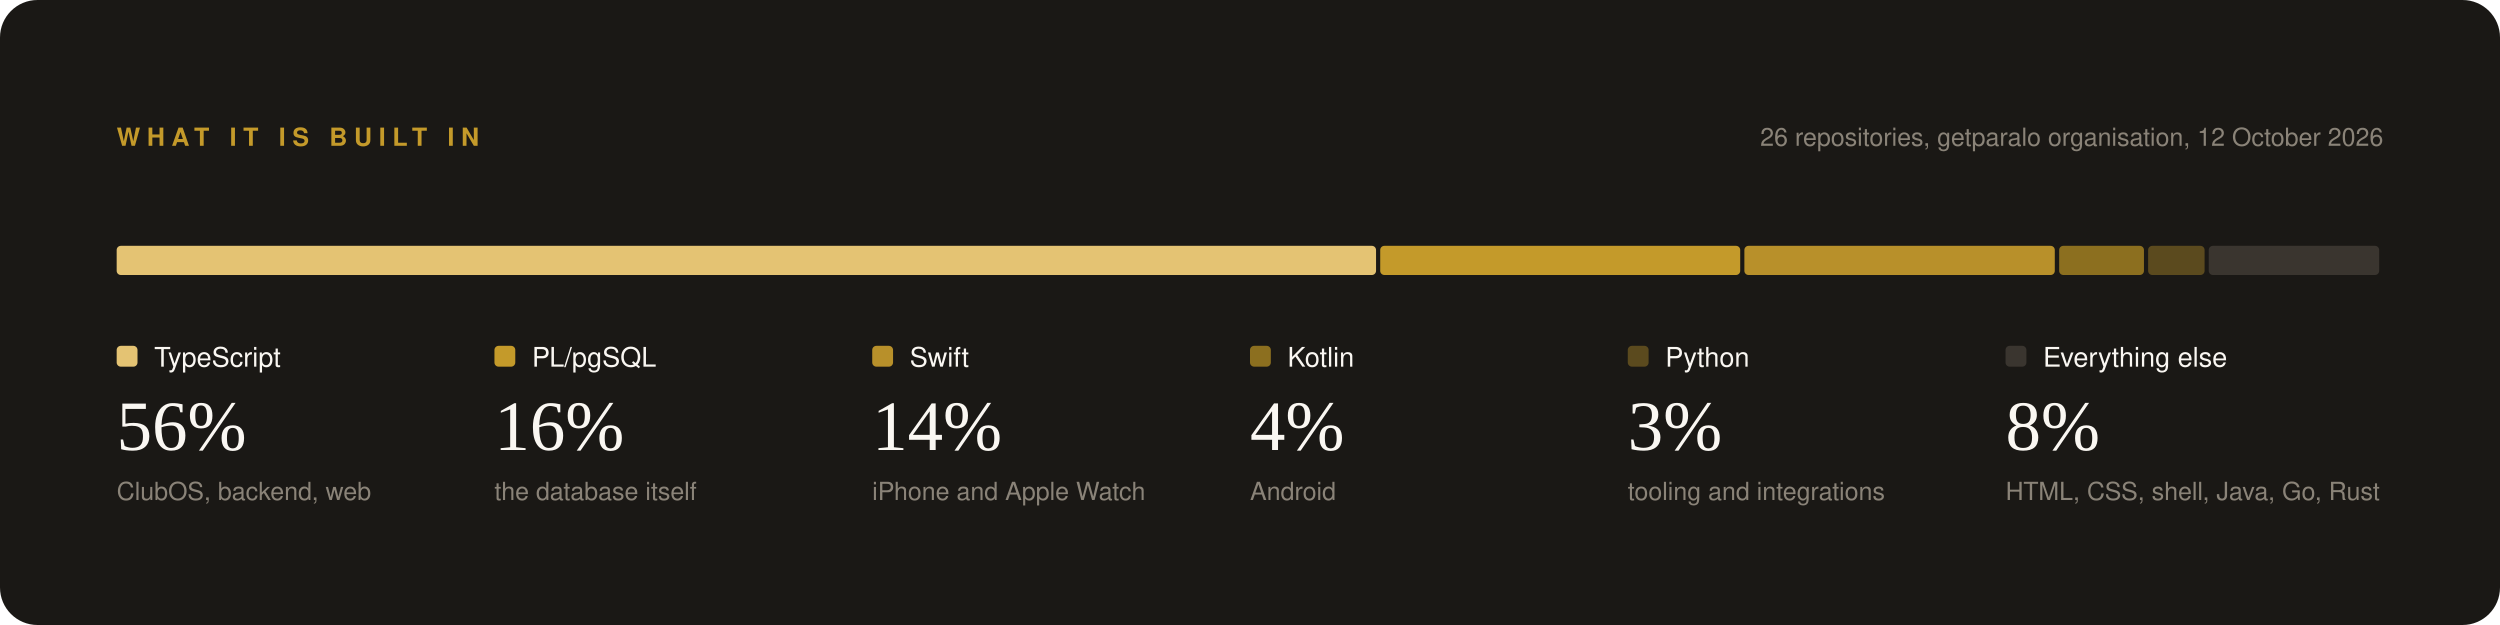
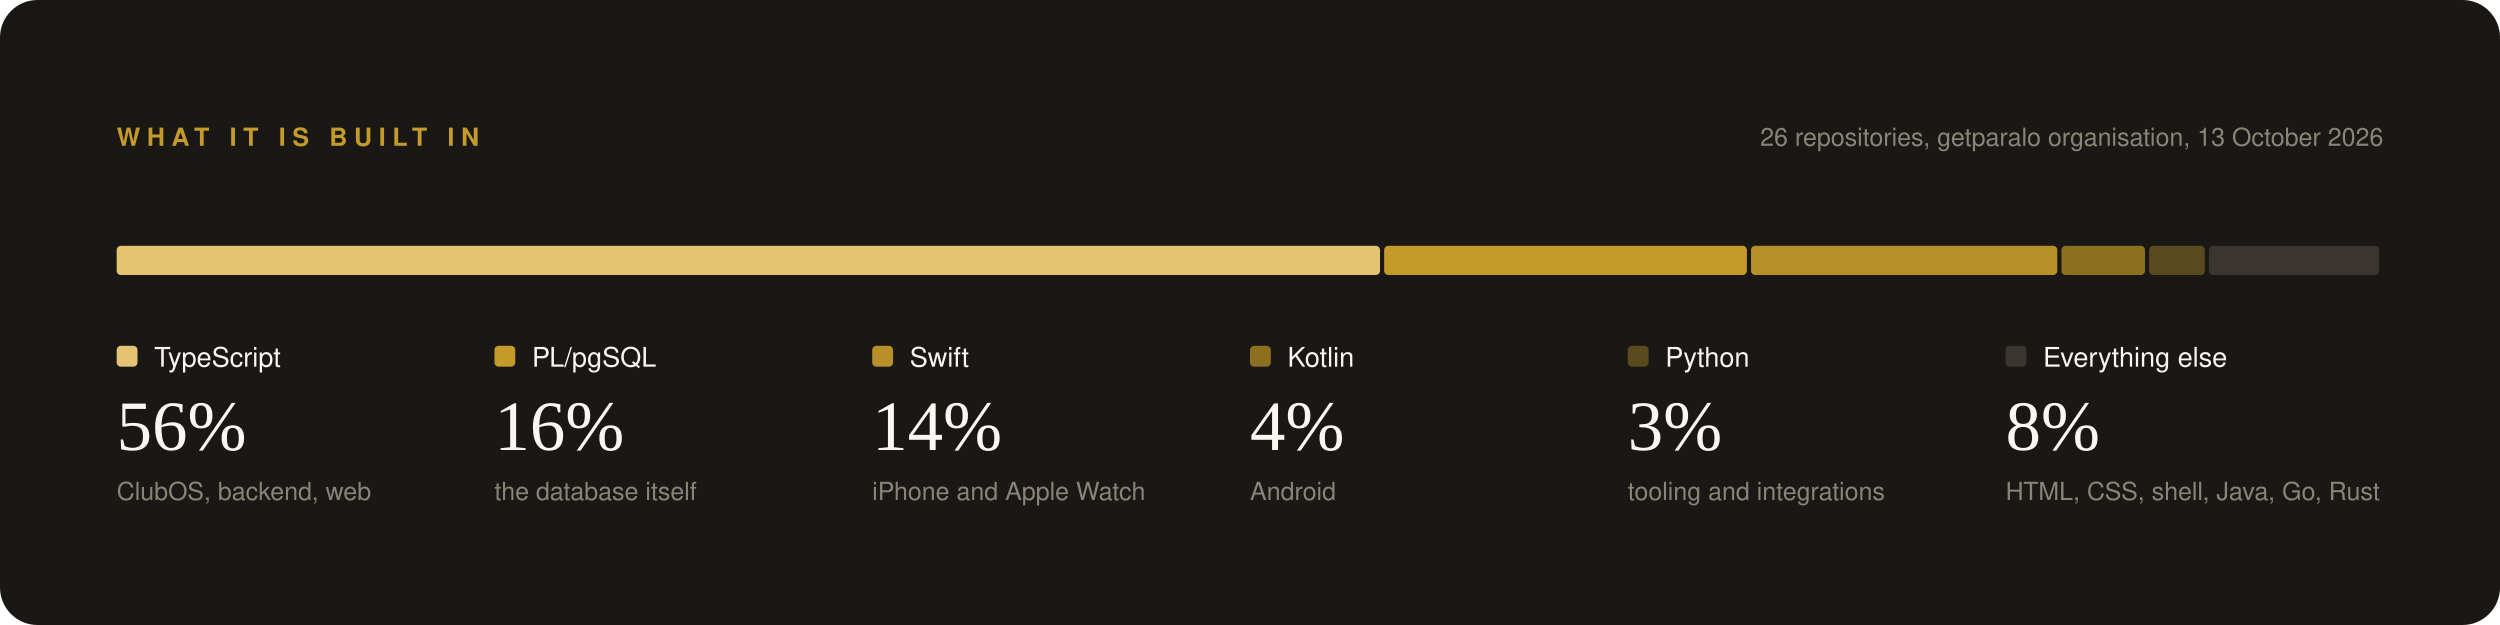
<svg xmlns="http://www.w3.org/2000/svg" width="1200" height="300" viewBox="0 0 1200 300" role="img" aria-label="Languages across Paralo repositories">
  <rect width="1200" height="300" rx="18" fill="#1A1815" />
  <text x="56" y="70" font-family="-apple-system, 'Helvetica Neue', Helvetica, Arial, sans-serif" font-size="12" letter-spacing="3.2" font-weight="600" fill="#C49A2A">WHAT IT IS BUILT IN</text>
-   <text x="1144" y="70" text-anchor="end" font-family="-apple-system, 'Helvetica Neue', Helvetica, Arial, sans-serif" font-size="12" fill="#8A8378">26 repositories, getparalo organisation, 12 October 2026</text>
-   <rect x="56.0" y="118" width="604.5" height="14" rx="2" fill="#E4C373">
-     <animate attributeName="width" values="0;0;604.5" keyTimes="0;0.125;1" dur="0.80s" begin="0s" fill="freeze" calcMode="spline" keySplines="0 0 1 1;0.2 0.7 0.2 1" />
+   <text x="1144" y="70" text-anchor="end" font-family="-apple-system, 'Helvetica Neue', Helvetica, Arial, sans-serif" font-size="12" fill="#8A8378">26 repositories, getparalo organisation, 13 October 2026</text>
+   <rect x="56.0" y="118" width="606.4" height="14" rx="2" fill="#E4C373">
+     <animate attributeName="width" values="0;0;606.4" keyTimes="0;0.125;1" dur="0.80s" begin="0s" fill="freeze" calcMode="spline" keySplines="0 0 1 1;0.2 0.7 0.2 1" />
  </rect>
-   <rect x="662.5" y="118" width="172.8" height="14" rx="2" fill="#C49A2A">
-     <animate attributeName="width" values="0;0;172.8" keyTimes="0;0.239;1" dur="0.92s" begin="0s" fill="freeze" calcMode="spline" keySplines="0 0 1 1;0.2 0.7 0.2 1" />
+   <rect x="664.4" y="118" width="174.1" height="14" rx="2" fill="#C49A2A">
+     <animate attributeName="width" values="0;0;174.1" keyTimes="0;0.239;1" dur="0.92s" begin="0s" fill="freeze" calcMode="spline" keySplines="0 0 1 1;0.2 0.7 0.2 1" />
  </rect>
-   <rect x="837.3" y="118" width="149.0" height="14" rx="2" fill="#B8902A">
-     <animate attributeName="width" values="0;0;149.0" keyTimes="0;0.327;1" dur="1.04s" begin="0s" fill="freeze" calcMode="spline" keySplines="0 0 1 1;0.2 0.7 0.2 1" />
+   <rect x="840.5" y="118" width="147.0" height="14" rx="2" fill="#B8902A">
+     <animate attributeName="width" values="0;0;147.0" keyTimes="0;0.327;1" dur="1.04s" begin="0s" fill="freeze" calcMode="spline" keySplines="0 0 1 1;0.2 0.7 0.2 1" />
  </rect>
-   <rect x="988.4" y="118" width="40.7" height="14" rx="2" fill="#8C6F1F">
-     <animate attributeName="width" values="0;0;40.7" keyTimes="0;0.397;1" dur="1.16s" begin="0s" fill="freeze" calcMode="spline" keySplines="0 0 1 1;0.2 0.7 0.2 1" />
+   <rect x="989.5" y="118" width="40.1" height="14" rx="2" fill="#8C6F1F">
+     <animate attributeName="width" values="0;0;40.1" keyTimes="0;0.397;1" dur="1.16s" begin="0s" fill="freeze" calcMode="spline" keySplines="0 0 1 1;0.2 0.7 0.2 1" />
  </rect>
-   <rect x="1031.1" y="118" width="27.1" height="14" rx="2" fill="#5B4A1E">
-     <animate attributeName="width" values="0;0;27.1" keyTimes="0;0.453;1" dur="1.28s" begin="0s" fill="freeze" calcMode="spline" keySplines="0 0 1 1;0.2 0.7 0.2 1" />
+   <rect x="1031.6" y="118" width="26.7" height="14" rx="2" fill="#5B4A1E">
+     <animate attributeName="width" values="0;0;26.7" keyTimes="0;0.453;1" dur="1.28s" begin="0s" fill="freeze" calcMode="spline" keySplines="0 0 1 1;0.2 0.7 0.2 1" />
  </rect>
-   <rect x="1060.2" y="118" width="81.8" height="14" rx="2" fill="#3A352F">
-     <animate attributeName="width" values="0;0;81.8" keyTimes="0;0.500;1" dur="1.40s" begin="0s" fill="freeze" calcMode="spline" keySplines="0 0 1 1;0.2 0.7 0.2 1" />
+   <rect x="1060.3" y="118" width="81.7" height="14" rx="2" fill="#3A352F">
+     <animate attributeName="width" values="0;0;81.7" keyTimes="0;0.500;1" dur="1.40s" begin="0s" fill="freeze" calcMode="spline" keySplines="0 0 1 1;0.2 0.7 0.2 1" />
  </rect>
  <rect x="56.0" y="166" width="10" height="10" rx="2" fill="#E4C373" />
  <text x="74.0" y="176" font-family="-apple-system, 'Helvetica Neue', Helvetica, Arial, sans-serif" font-size="13" fill="#FAF7F2">TypeScript</text>
  <text x="56.0" y="216" font-family="Georgia, 'Times New Roman', Times, serif" font-size="34" fill="#FAF7F2">56%</text>
  <text x="56.0" y="240" font-family="-apple-system, 'Helvetica Neue', Helvetica, Arial, sans-serif" font-size="12" fill="#8A8378">ClubOS, backend, web</text>
  <rect x="237.333" y="166" width="10" height="10" rx="2" fill="#C49A2A" />
  <text x="255.333" y="176" font-family="-apple-system, 'Helvetica Neue', Helvetica, Arial, sans-serif" font-size="13" fill="#FAF7F2">PL/pgSQL</text>
  <text x="237.333" y="216" font-family="Georgia, 'Times New Roman', Times, serif" font-size="34" fill="#FAF7F2">16%</text>
  <text x="237.333" y="240" font-family="-apple-system, 'Helvetica Neue', Helvetica, Arial, sans-serif" font-size="12" fill="#8A8378">the database itself</text>
  <rect x="418.667" y="166" width="10" height="10" rx="2" fill="#B8902A" />
  <text x="436.667" y="176" font-family="-apple-system, 'Helvetica Neue', Helvetica, Arial, sans-serif" font-size="13" fill="#FAF7F2">Swift</text>
  <text x="418.667" y="216" font-family="Georgia, 'Times New Roman', Times, serif" font-size="34" fill="#FAF7F2">14%</text>
  <text x="418.667" y="240" font-family="-apple-system, 'Helvetica Neue', Helvetica, Arial, sans-serif" font-size="12" fill="#8A8378">iPhone and Apple Watch</text>
  <rect x="600.0" y="166" width="10" height="10" rx="2" fill="#8C6F1F" />
  <text x="618.0" y="176" font-family="-apple-system, 'Helvetica Neue', Helvetica, Arial, sans-serif" font-size="13" fill="#FAF7F2">Kotlin</text>
  <text x="600.0" y="216" font-family="Georgia, 'Times New Roman', Times, serif" font-size="34" fill="#FAF7F2">4%</text>
  <text x="600.0" y="240" font-family="-apple-system, 'Helvetica Neue', Helvetica, Arial, sans-serif" font-size="12" fill="#8A8378">Android</text>
  <rect x="781.333" y="166" width="10" height="10" rx="2" fill="#5B4A1E" />
  <text x="799.333" y="176" font-family="-apple-system, 'Helvetica Neue', Helvetica, Arial, sans-serif" font-size="13" fill="#FAF7F2">Python</text>
  <text x="781.333" y="216" font-family="Georgia, 'Times New Roman', Times, serif" font-size="34" fill="#FAF7F2">3%</text>
  <text x="781.333" y="240" font-family="-apple-system, 'Helvetica Neue', Helvetica, Arial, sans-serif" font-size="12" fill="#8A8378">tooling and integrations</text>
  <rect x="962.667" y="166" width="10" height="10" rx="2" fill="#3A352F" />
  <text x="980.667" y="176" font-family="-apple-system, 'Helvetica Neue', Helvetica, Arial, sans-serif" font-size="13" fill="#FAF7F2">Everything else</text>
  <text x="962.667" y="216" font-family="Georgia, 'Times New Roman', Times, serif" font-size="34" fill="#FAF7F2">8%</text>
  <text x="962.667" y="240" font-family="-apple-system, 'Helvetica Neue', Helvetica, Arial, sans-serif" font-size="12" fill="#8A8378">HTML, CSS, shell, Java, Go, Rust</text>
</svg>
